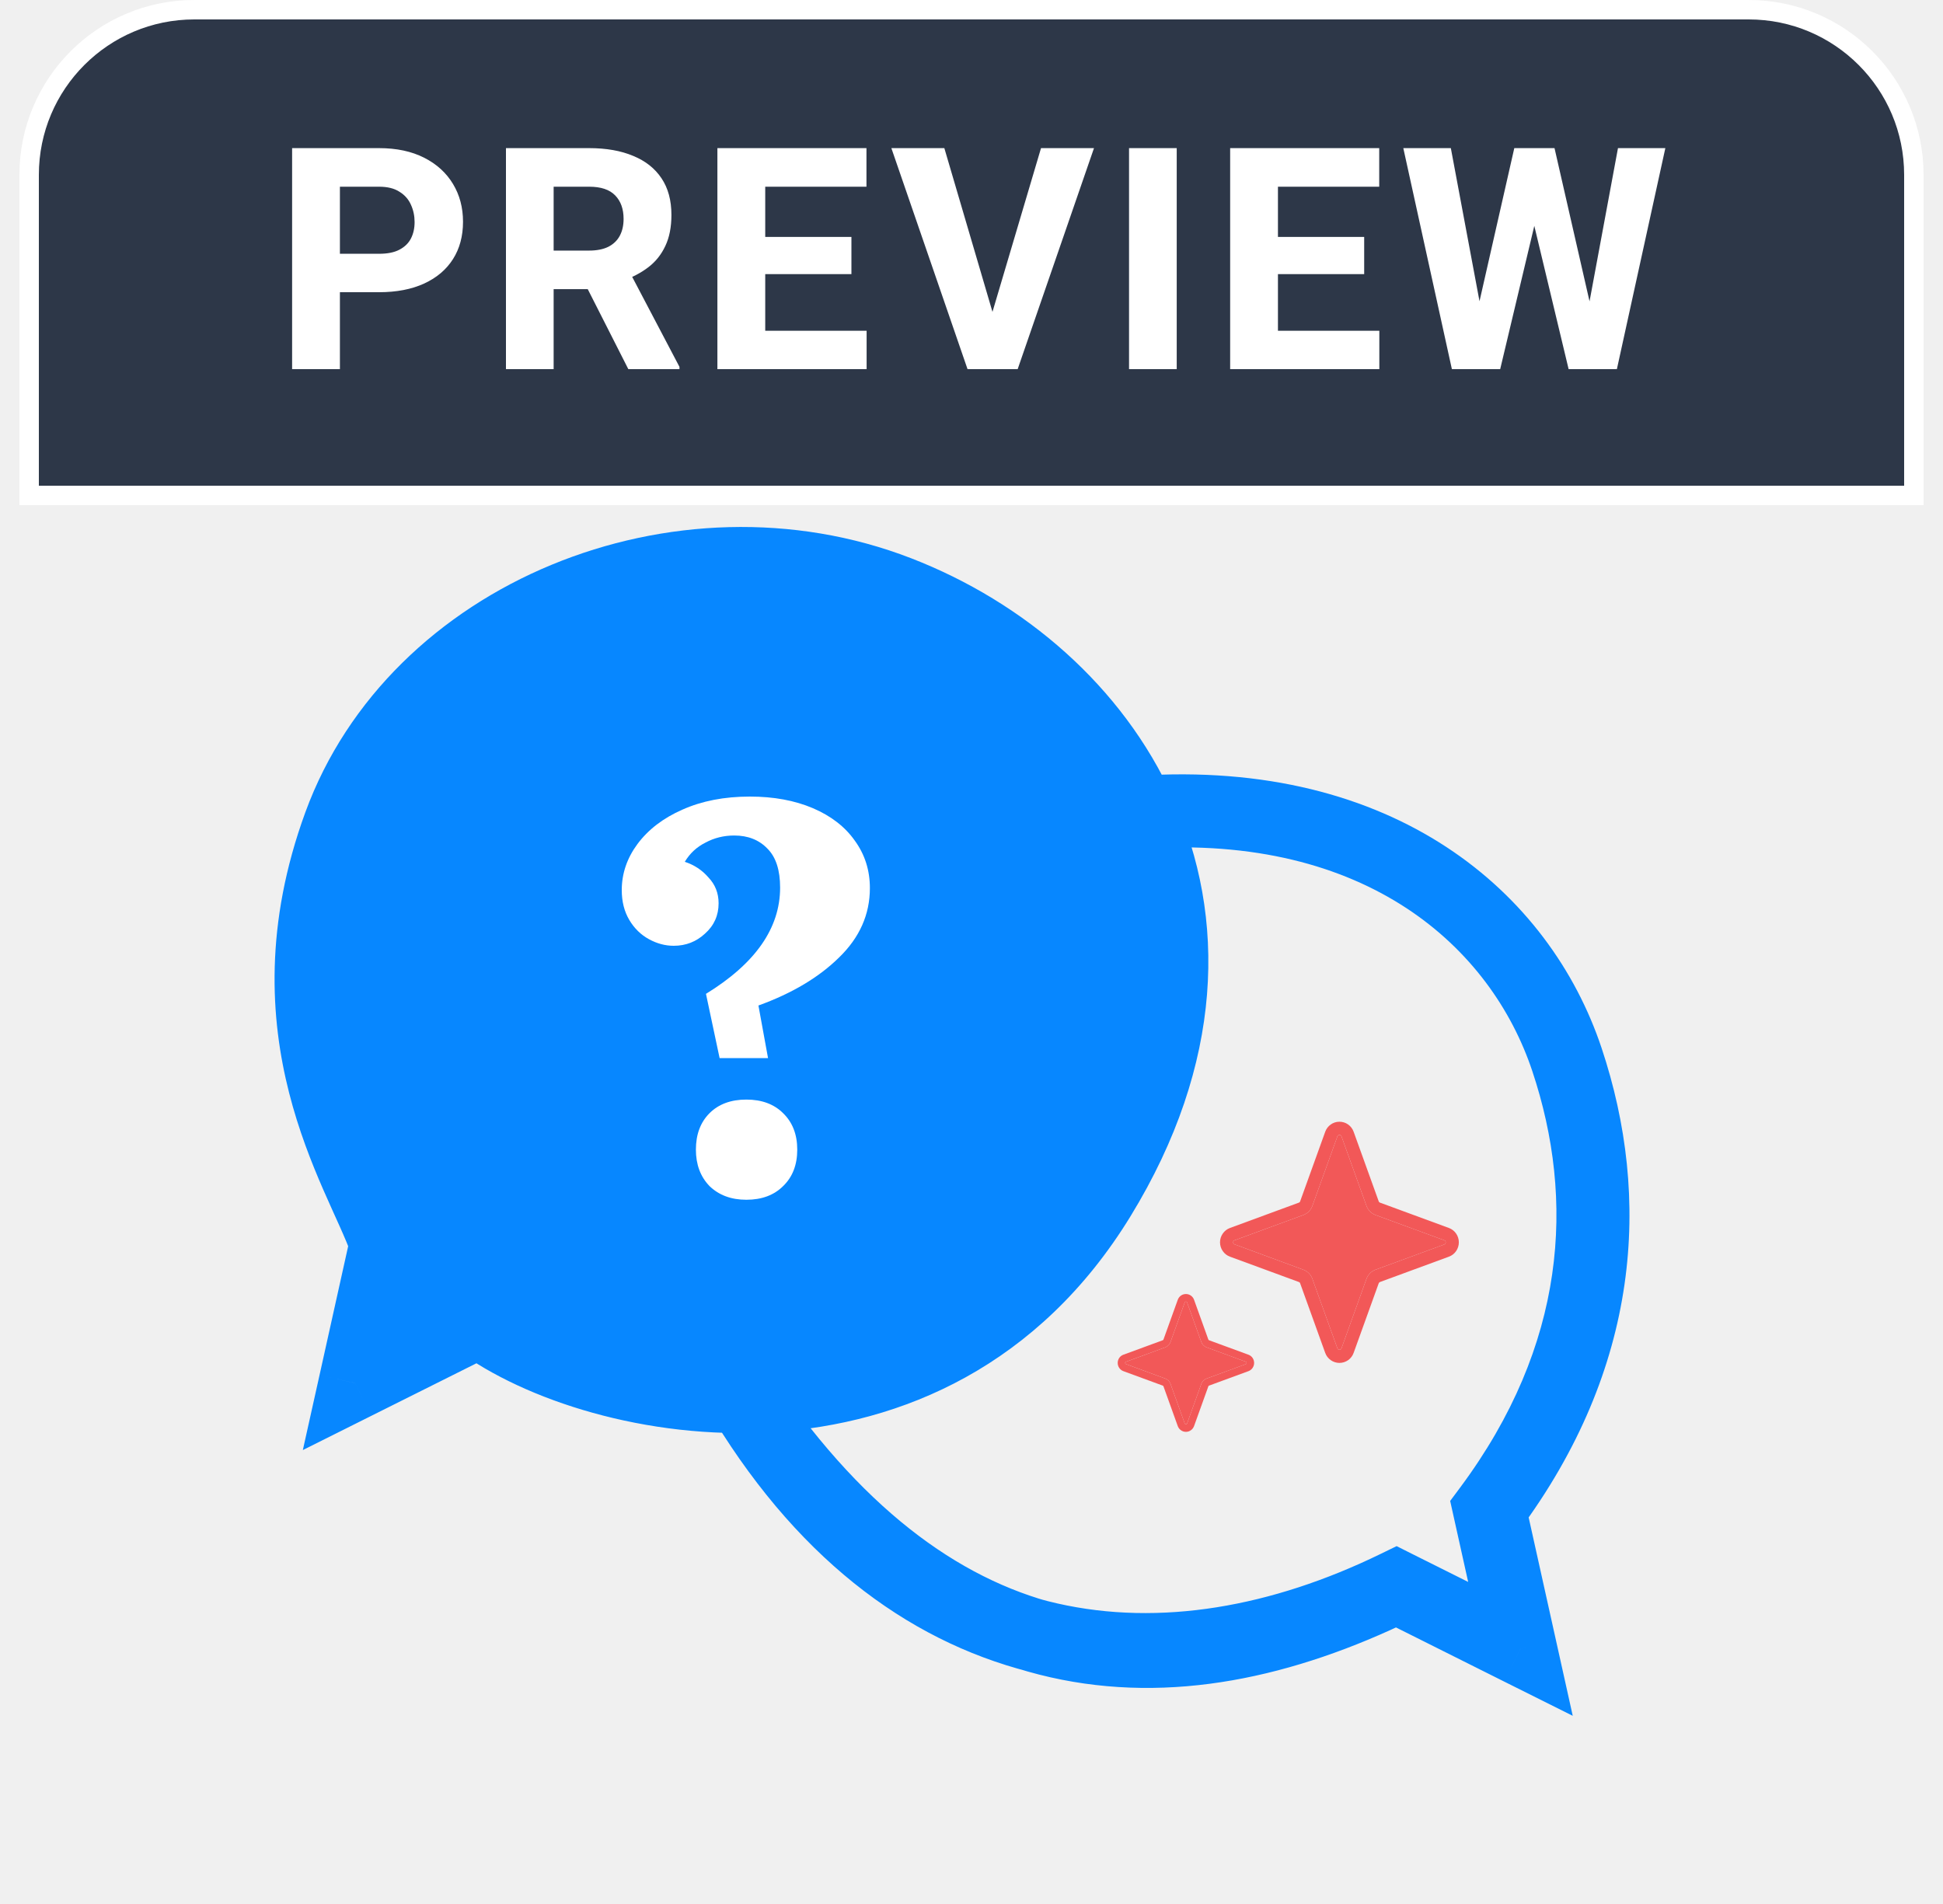
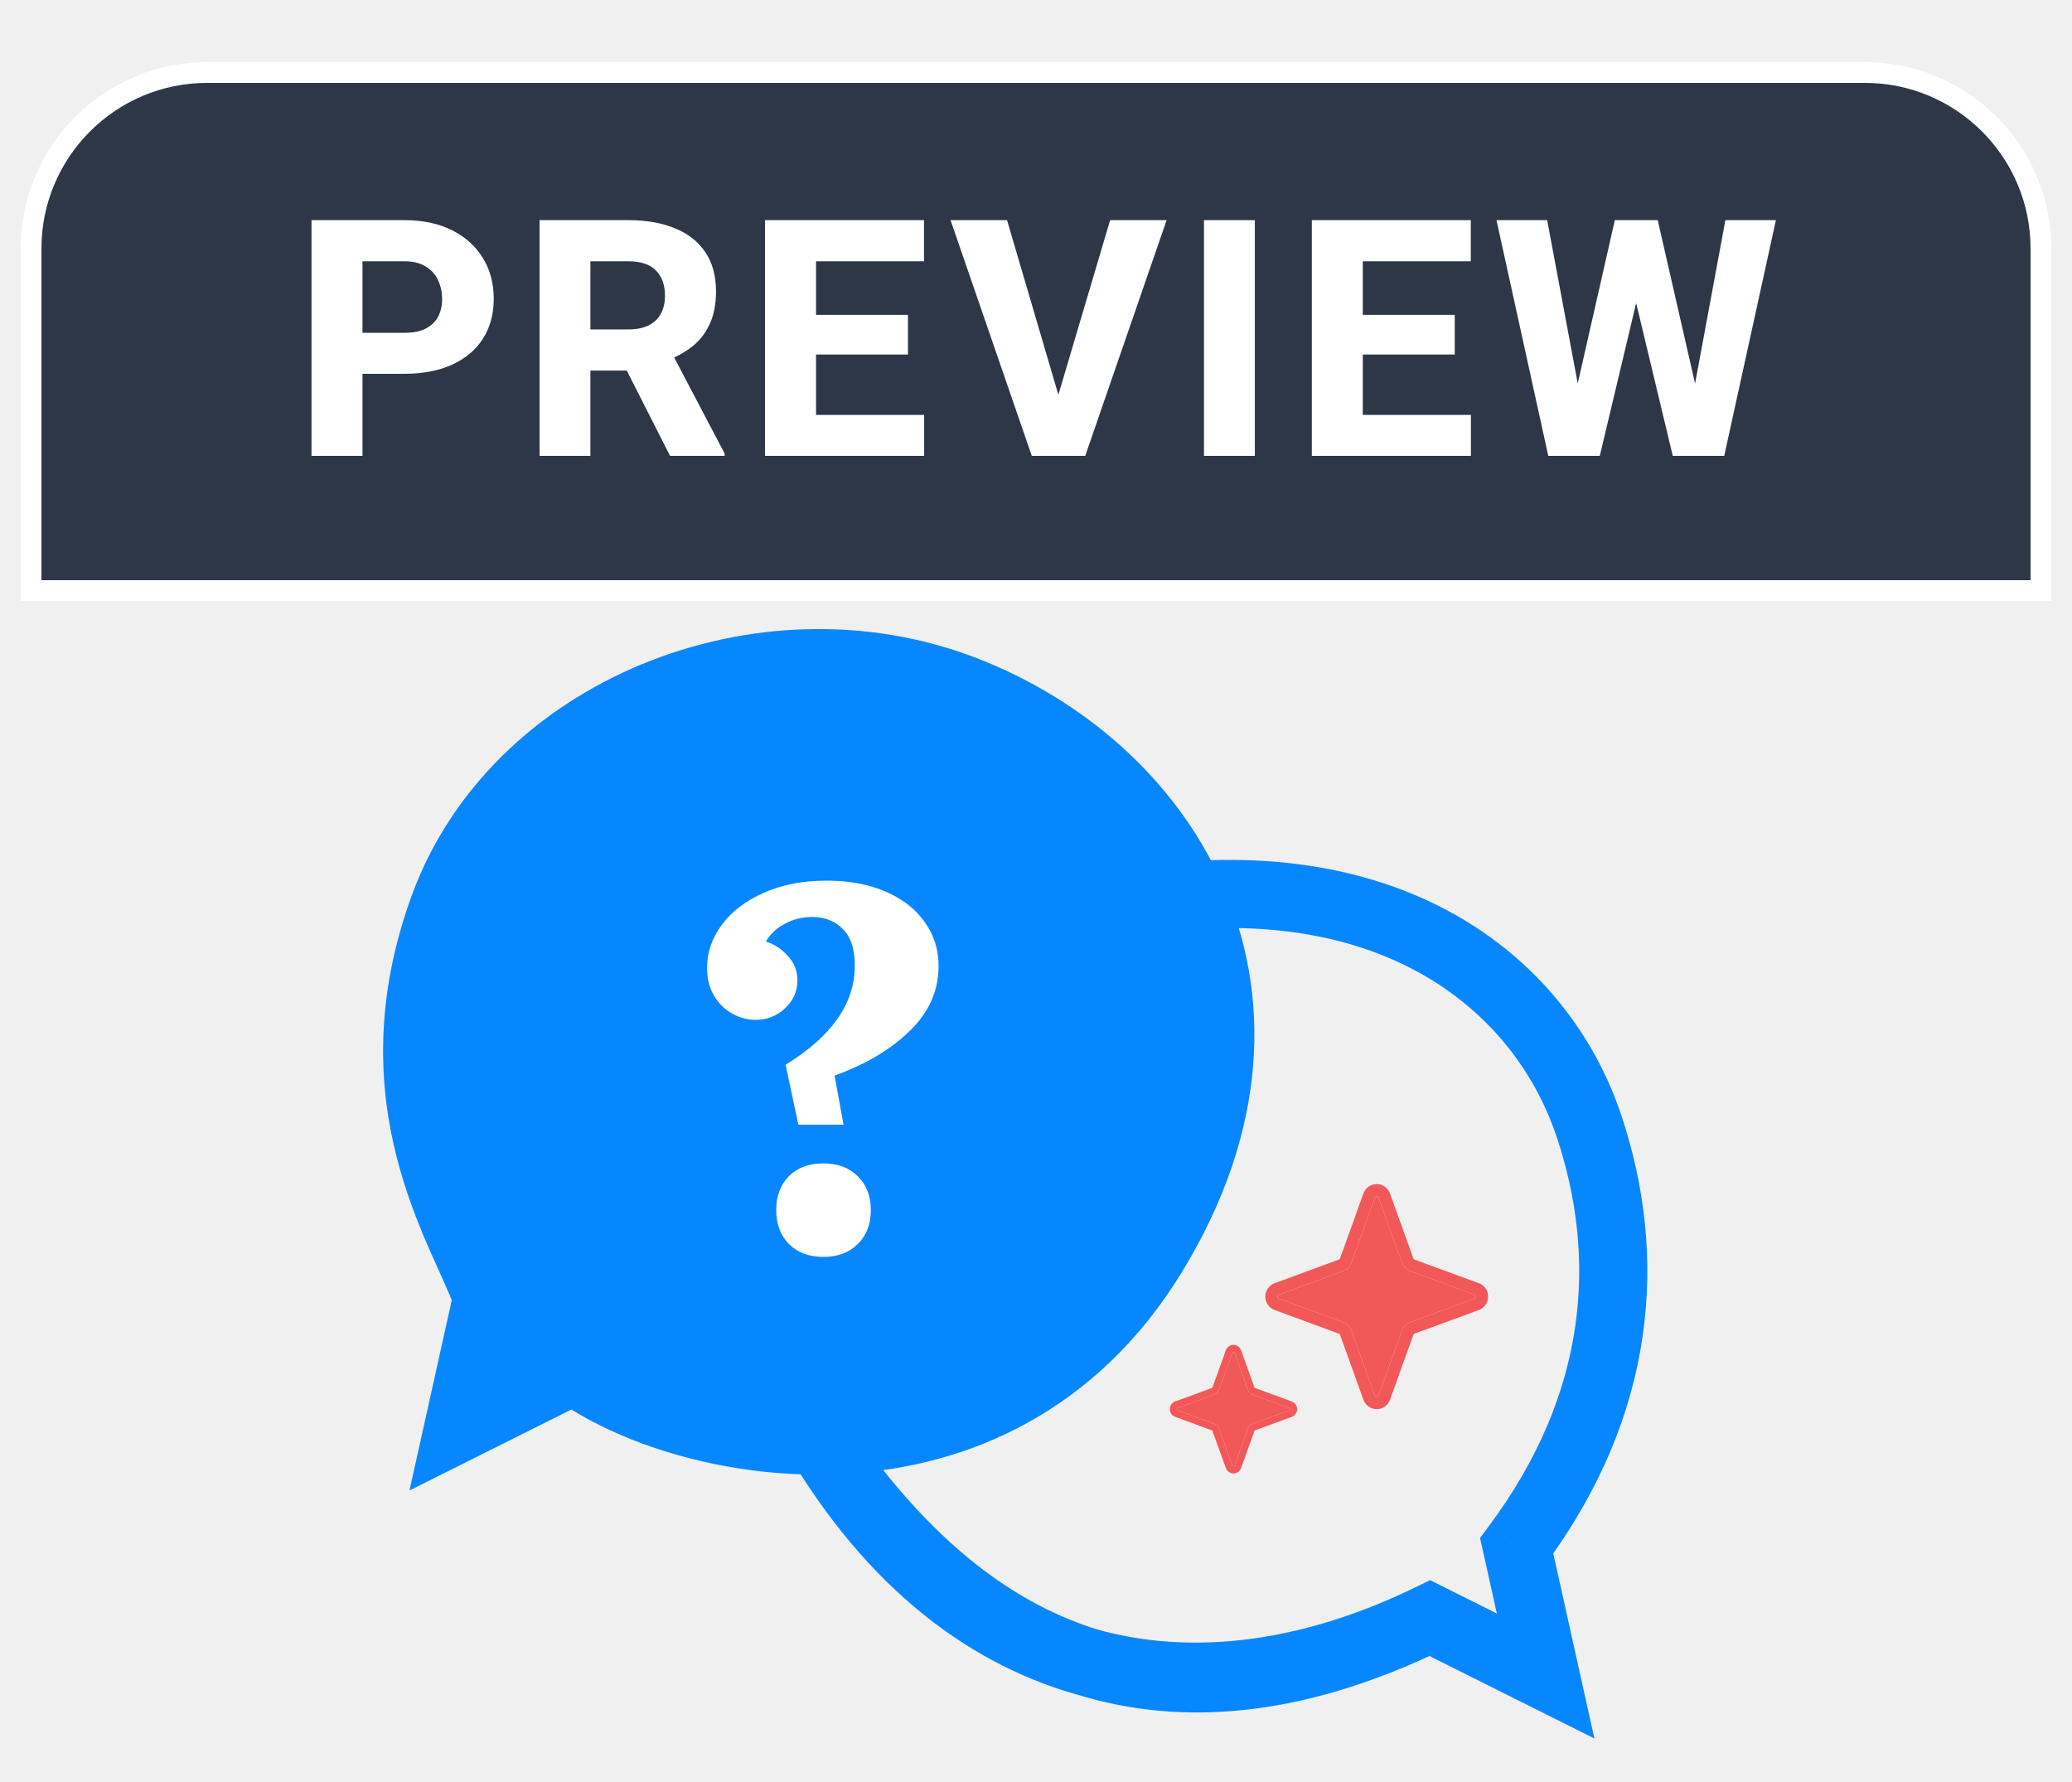
- <svg xmlns="http://www.w3.org/2000/svg" width="50" height="49" viewBox="0 0 50 49" fill="none">
-   <path d="M37.285 31.602L35.512 30.95C35.505 30.948 35.498 30.943 35.492 30.937C35.486 30.932 35.482 30.925 35.479 30.917L34.834 29.127C34.807 29.051 34.757 28.985 34.692 28.939C34.626 28.892 34.548 28.868 34.468 28.868C34.388 28.868 34.31 28.892 34.245 28.939C34.179 28.985 34.129 29.051 34.102 29.127L33.457 30.917C33.455 30.925 33.45 30.932 33.445 30.937C33.439 30.943 33.432 30.948 33.425 30.95L31.652 31.602C31.577 31.629 31.512 31.68 31.466 31.746C31.42 31.812 31.395 31.891 31.395 31.971C31.395 32.052 31.42 32.131 31.466 32.197C31.512 32.264 31.577 32.314 31.652 32.341L33.425 32.993C33.432 32.995 33.439 33 33.445 33.005C33.45 33.011 33.455 33.018 33.457 33.026L34.102 34.816C34.129 34.892 34.179 34.958 34.245 35.004C34.31 35.05 34.388 35.075 34.468 35.075C34.548 35.075 34.626 35.05 34.692 35.004C34.757 34.958 34.807 34.892 34.834 34.816L35.479 33.026C35.482 33.018 35.486 33.011 35.492 33.005C35.498 33 35.505 32.995 35.512 32.993L37.285 32.341C37.36 32.314 37.425 32.264 37.471 32.197C37.516 32.131 37.541 32.052 37.541 31.971C37.541 31.891 37.516 31.812 37.471 31.746C37.425 31.68 37.36 31.629 37.285 31.602ZM37.17 32.025L35.397 32.676C35.344 32.696 35.295 32.727 35.255 32.768C35.215 32.808 35.184 32.857 35.164 32.911L34.52 34.702C34.515 34.712 34.508 34.721 34.499 34.727C34.49 34.733 34.479 34.736 34.468 34.736C34.457 34.736 34.447 34.733 34.438 34.727C34.428 34.721 34.421 34.712 34.417 34.702L33.772 32.911C33.753 32.857 33.722 32.808 33.682 32.768C33.641 32.727 33.593 32.696 33.539 32.676L31.767 32.023C31.756 32.019 31.748 32.012 31.742 32.003C31.736 31.993 31.733 31.983 31.733 31.971C31.733 31.96 31.736 31.95 31.742 31.94C31.748 31.931 31.756 31.924 31.767 31.92L33.539 31.269C33.593 31.249 33.641 31.218 33.682 31.177C33.722 31.136 33.753 31.087 33.772 31.033L34.417 29.242C34.421 29.232 34.428 29.224 34.438 29.218C34.447 29.211 34.457 29.208 34.468 29.208C34.479 29.208 34.49 29.211 34.499 29.218C34.508 29.224 34.515 29.232 34.52 29.242L35.164 31.033C35.184 31.087 35.215 31.136 35.255 31.177C35.295 31.218 35.344 31.249 35.397 31.269L37.17 31.92C37.18 31.924 37.189 31.931 37.195 31.94C37.201 31.95 37.204 31.96 37.204 31.971C37.204 31.983 37.201 31.993 37.195 32.003C37.189 32.012 37.18 32.019 37.17 32.023V32.025Z" fill="#F25858" />
-   <path d="M37.17 32.025L35.397 32.676C35.344 32.696 35.295 32.727 35.255 32.768C35.215 32.808 35.184 32.857 35.164 32.911L34.52 34.702C34.515 34.712 34.508 34.721 34.499 34.727C34.49 34.733 34.479 34.736 34.468 34.736C34.457 34.736 34.447 34.733 34.438 34.727C34.428 34.721 34.421 34.712 34.417 34.702L33.772 32.911C33.753 32.857 33.722 32.808 33.682 32.768C33.641 32.727 33.593 32.696 33.539 32.676L31.767 32.023C31.756 32.019 31.748 32.012 31.742 32.003C31.736 31.993 31.733 31.983 31.733 31.971C31.733 31.96 31.736 31.95 31.742 31.94C31.748 31.931 31.756 31.924 31.767 31.92L33.539 31.269C33.593 31.249 33.641 31.218 33.682 31.177C33.722 31.136 33.753 31.087 33.772 31.033L34.417 29.242C34.421 29.232 34.428 29.224 34.438 29.218C34.447 29.211 34.457 29.208 34.468 29.208C34.479 29.208 34.49 29.211 34.499 29.218C34.508 29.224 34.515 29.232 34.52 29.242L35.164 31.033C35.184 31.087 35.215 31.136 35.255 31.177C35.295 31.218 35.344 31.249 35.397 31.269L37.17 31.92C37.18 31.924 37.189 31.931 37.195 31.94C37.201 31.95 37.204 31.96 37.204 31.971C37.204 31.983 37.201 31.993 37.195 32.003C37.189 32.012 37.18 32.019 37.17 32.023V32.025Z" fill="#F25858" />
-   <path d="M32.127 34.864L31.114 34.492C31.11 34.49 31.106 34.488 31.102 34.484C31.099 34.481 31.097 34.477 31.095 34.473L30.727 33.45C30.711 33.406 30.683 33.369 30.645 33.342C30.608 33.316 30.563 33.302 30.518 33.302C30.472 33.302 30.427 33.316 30.39 33.342C30.352 33.369 30.324 33.406 30.308 33.45L29.94 34.473C29.938 34.477 29.936 34.481 29.933 34.484C29.929 34.488 29.925 34.49 29.921 34.492L28.908 34.864C28.865 34.88 28.828 34.908 28.802 34.946C28.776 34.984 28.762 35.029 28.762 35.075C28.762 35.121 28.776 35.166 28.802 35.204C28.828 35.242 28.865 35.271 28.908 35.287L29.921 35.659C29.925 35.66 29.929 35.663 29.933 35.666C29.936 35.669 29.938 35.673 29.94 35.678L30.308 36.701C30.324 36.744 30.352 36.782 30.39 36.808C30.427 36.835 30.472 36.849 30.518 36.849C30.563 36.849 30.608 36.835 30.645 36.808C30.683 36.782 30.711 36.744 30.727 36.701L31.095 35.678C31.097 35.673 31.099 35.669 31.102 35.666C31.106 35.663 31.11 35.66 31.114 35.659L32.127 35.287C32.17 35.271 32.207 35.242 32.233 35.204C32.259 35.166 32.273 35.121 32.273 35.075C32.273 35.029 32.259 34.984 32.233 34.946C32.207 34.908 32.17 34.88 32.127 34.864ZM32.061 35.106L31.049 35.478C31.018 35.489 30.99 35.507 30.967 35.53C30.944 35.553 30.926 35.581 30.915 35.612L30.547 36.636C30.544 36.641 30.54 36.646 30.535 36.65C30.53 36.653 30.524 36.655 30.518 36.655C30.511 36.655 30.505 36.653 30.5 36.65C30.495 36.646 30.491 36.641 30.488 36.636L30.12 35.612C30.109 35.581 30.091 35.553 30.068 35.53C30.045 35.507 30.017 35.489 29.987 35.478L28.974 35.105C28.968 35.102 28.963 35.098 28.96 35.093C28.956 35.088 28.954 35.082 28.954 35.075C28.954 35.069 28.956 35.063 28.96 35.057C28.963 35.052 28.968 35.048 28.974 35.046L29.987 34.674C30.017 34.662 30.045 34.644 30.068 34.621C30.091 34.598 30.109 34.57 30.12 34.539L30.488 33.516C30.491 33.51 30.495 33.505 30.5 33.502C30.505 33.498 30.511 33.496 30.518 33.496C30.524 33.496 30.53 33.498 30.535 33.502C30.54 33.505 30.544 33.51 30.547 33.516L30.915 34.539C30.926 34.57 30.944 34.598 30.967 34.621C30.99 34.644 31.018 34.662 31.049 34.674L32.061 35.046C32.067 35.048 32.072 35.052 32.075 35.057C32.079 35.063 32.081 35.069 32.081 35.075C32.081 35.082 32.079 35.088 32.075 35.093C32.072 35.098 32.067 35.103 32.061 35.106Z" fill="#F25858" />
-   <path d="M32.061 35.106L31.049 35.478C31.018 35.489 30.99 35.507 30.967 35.53C30.944 35.553 30.926 35.581 30.915 35.612L30.547 36.636C30.544 36.641 30.54 36.646 30.535 36.65C30.53 36.653 30.524 36.655 30.518 36.655C30.511 36.655 30.505 36.653 30.5 36.65C30.495 36.646 30.491 36.641 30.488 36.636L30.12 35.612C30.109 35.581 30.091 35.553 30.068 35.53C30.045 35.507 30.017 35.489 29.987 35.478L28.974 35.105C28.968 35.102 28.963 35.098 28.96 35.093C28.956 35.088 28.954 35.082 28.954 35.075C28.954 35.069 28.956 35.063 28.96 35.057C28.963 35.052 28.968 35.048 28.974 35.046L29.987 34.674C30.017 34.662 30.045 34.644 30.068 34.621C30.091 34.598 30.109 34.57 30.12 34.539L30.488 33.516C30.491 33.51 30.495 33.505 30.5 33.502C30.505 33.498 30.511 33.496 30.518 33.496C30.524 33.496 30.53 33.498 30.535 33.502C30.54 33.505 30.544 33.51 30.547 33.516L30.915 34.539C30.926 34.57 30.944 34.598 30.967 34.621C30.99 34.644 31.018 34.662 31.049 34.674L32.061 35.046C32.067 35.048 32.072 35.052 32.075 35.057C32.079 35.063 32.081 35.069 32.081 35.075C32.081 35.082 32.079 35.088 32.075 35.093C32.072 35.098 32.067 35.103 32.061 35.106Z" fill="#F25858" />
-   <path d="M9.139 35.595L9.937 32.003C9.263 30.033 6.778 26.598 8.74 21.229C10.702 15.859 17.48 13.066 23.106 15.243C25.826 16.295 28.145 18.305 29.324 20.904C30.584 23.682 30.541 27.132 28.294 30.806C23.943 37.917 15.391 36.26 12.331 33.998L9.139 35.595Z" fill="#0787FF" />
-   <path d="M9.937 32.003L10.854 32.207L10.912 31.949L10.826 31.699L9.937 32.003ZM9.139 35.595L8.222 35.391L7.793 37.318L9.559 36.435L9.139 35.595ZM12.331 33.998L12.89 33.243L12.427 32.9L11.911 33.158L12.331 33.998ZM28.294 30.806L27.492 30.316L27.492 30.316L28.294 30.806ZM23.106 15.243L22.767 16.119L22.767 16.119L23.106 15.243ZM38.329 38.843L37.575 38.282L37.318 38.627L37.411 39.047L38.329 38.843ZM39.127 42.434L38.706 43.275L40.472 44.157L40.044 42.23L39.127 42.434ZM35.934 40.838L36.354 39.998L35.94 39.79L35.523 39.993L35.934 40.838ZM19.174 36.049L19.949 35.518L18.372 36.54L19.174 36.049ZM29.324 20.904L28.468 21.292L29.324 20.904ZM9.02 31.799L8.222 35.391L10.056 35.798L10.854 32.207L9.02 31.799ZM9.559 36.435L12.752 34.839L11.911 33.158L8.719 34.754L9.559 36.435ZM11.773 34.754C13.496 36.028 16.623 37.059 19.887 36.855C23.204 36.647 26.734 35.156 29.095 31.296L27.492 30.316C25.503 33.568 22.581 34.803 19.77 34.979C16.905 35.158 14.226 34.23 12.89 33.243L11.773 34.754ZM23.445 14.366C17.383 12.02 10.019 14.989 7.857 20.906L9.622 21.551C11.384 16.728 17.577 14.111 22.767 16.119L23.445 14.366ZM7.857 20.906C5.747 26.681 8.458 30.584 9.048 32.307L10.826 31.699C10.067 29.481 7.809 26.515 9.622 21.551L7.857 20.906ZM37.411 39.047L38.209 42.638L40.044 42.23L39.246 38.639L37.411 39.047ZM39.547 41.594L36.354 39.998L35.514 41.678L38.706 43.275L39.547 41.594ZM35.523 39.993C32.734 41.351 29.853 41.867 27.2 41.263C24.568 40.663 22.039 38.933 19.975 35.559L18.372 36.54C20.659 40.277 23.584 42.366 26.782 43.095C29.959 43.819 33.283 43.174 36.346 41.683L35.523 39.993ZM39.432 27.567C40.539 30.888 40.306 34.61 37.575 38.282L39.082 39.404C42.206 35.205 42.503 30.835 41.215 26.973L39.432 27.567ZM29.387 21.842C35.189 21.451 38.376 24.398 39.432 27.567L41.215 26.973C39.877 22.959 35.881 19.521 29.261 19.967L29.387 21.842ZM29.095 31.296C31.491 27.38 31.579 23.601 30.18 20.516L28.468 21.292C29.589 23.763 29.591 26.885 27.492 30.316L29.095 31.296ZM30.18 20.516C28.886 17.663 26.362 15.495 23.445 14.366L22.767 16.119C25.29 17.095 27.404 18.947 28.468 21.292L30.18 20.516ZM35.523 39.993C32.714 41.361 29.998 41.911 27.442 41.332C24.899 40.757 22.354 39.029 19.949 35.518L18.399 36.58C20.994 40.368 23.903 42.459 27.027 43.165C30.138 43.869 33.303 43.164 36.346 41.683L35.523 39.993Z" fill="#0787FF" />
-   <path d="M19.296 20.5C19.911 20.5 20.451 20.6 20.919 20.799C21.386 20.999 21.745 21.277 21.996 21.633C22.255 21.988 22.385 22.396 22.385 22.856C22.385 23.533 22.121 24.128 21.593 24.64C21.074 25.152 20.382 25.564 19.517 25.877L19.764 27.23H18.518L18.167 25.577C19.439 24.796 20.075 23.885 20.075 22.843C20.075 22.392 19.967 22.058 19.75 21.841C19.534 21.615 19.249 21.502 18.894 21.502C18.626 21.502 18.379 21.563 18.154 21.685C17.929 21.797 17.752 21.962 17.622 22.179C17.864 22.258 18.068 22.392 18.232 22.583C18.405 22.765 18.492 22.986 18.492 23.247C18.492 23.559 18.375 23.82 18.141 24.028C17.916 24.236 17.648 24.34 17.337 24.34C17.12 24.34 16.908 24.284 16.701 24.171C16.493 24.058 16.324 23.893 16.195 23.677C16.065 23.459 16 23.203 16 22.908C16 22.483 16.134 22.088 16.402 21.724C16.679 21.351 17.064 21.055 17.557 20.838C18.059 20.613 18.639 20.5 19.296 20.5ZM20.516 29.587C20.516 29.977 20.395 30.29 20.153 30.524C19.919 30.758 19.603 30.876 19.206 30.876C18.816 30.876 18.5 30.758 18.258 30.524C18.024 30.281 17.908 29.969 17.908 29.587C17.908 29.196 18.024 28.884 18.258 28.649C18.492 28.415 18.808 28.298 19.206 28.298C19.603 28.298 19.919 28.415 20.153 28.649C20.395 28.884 20.516 29.196 20.516 29.587Z" fill="white" />
-   <path d="M1 12.75H0.75V12.5V4.5C0.75 2.153 2.653 0.25 5 0.25H45C47.347 0.25 49.25 2.153 49.25 4.5V12.5V12.75H49H1Z" fill="#2D3748" stroke="white" stroke-width="0.5" />
-   <path d="M8.325 7.52V6.531H9.755C9.971 6.531 10.146 6.496 10.278 6.426C10.414 6.355 10.513 6.259 10.575 6.137C10.638 6.014 10.669 5.874 10.669 5.715C10.669 5.556 10.638 5.408 10.575 5.27C10.513 5.129 10.414 5.017 10.278 4.934C10.146 4.848 9.971 4.805 9.755 4.805H8.747V9.5H7.517V3.812H9.755C10.205 3.812 10.592 3.895 10.915 4.059C11.238 4.223 11.485 4.448 11.657 4.734C11.829 5.018 11.915 5.342 11.915 5.707C11.915 6.077 11.829 6.397 11.657 6.668C11.485 6.939 11.238 7.148 10.915 7.297C10.592 7.445 10.205 7.52 9.755 7.52H8.325ZM15.161 3.812C15.601 3.812 15.979 3.879 16.294 4.012C16.611 4.142 16.855 4.335 17.024 4.59C17.193 4.842 17.278 5.156 17.278 5.531C17.278 5.844 17.226 6.109 17.122 6.328C17.02 6.547 16.877 6.728 16.692 6.871C16.507 7.014 16.29 7.13 16.04 7.219L15.649 7.441H13.825L13.817 6.449H15.157C15.355 6.449 15.52 6.417 15.653 6.352C15.786 6.284 15.885 6.189 15.95 6.066C16.015 5.944 16.047 5.799 16.047 5.633C16.047 5.378 15.975 5.176 15.829 5.027C15.685 4.879 15.463 4.805 15.161 4.805H14.247V9.5H13.02V3.812H15.161ZM14.887 6.973L16.184 6.965L17.485 9.441V9.5H16.169L14.887 6.973ZM22.301 9.5H19.297V8.512H22.301V9.5ZM19.692 9.5H18.461V3.812H19.692V9.5ZM21.91 7.055H19.297V6.098H21.91V7.055ZM22.297 4.805H19.297V3.812H22.297V4.805ZM26.789 3.812H28.152L26.188 9.5H25.285L25.477 8.238L26.789 3.812ZM25.602 8.238L25.801 9.5H24.898L22.938 3.812H24.301L25.602 8.238ZM30.281 9.5H29.054V3.812H30.281V9.5ZM35.495 9.5H32.492V8.512H35.495V9.5ZM32.886 9.5H31.656V3.812H32.886V9.5ZM35.105 7.055H32.492V6.098H35.105V7.055ZM35.492 4.805H32.492V3.812H35.492V4.805ZM38.968 3.812H39.624L39.8 4.48L38.605 9.5H37.894L37.847 8.746L38.968 3.812ZM38.261 8.758L38.148 9.5H37.362L36.112 3.812H37.335L38.261 8.758ZM41.636 3.812H42.855L41.608 9.5H40.819L40.722 8.738L41.636 3.812ZM41.136 8.77L41.077 9.5H40.366L39.163 4.477L39.355 3.812H40.003L41.136 8.77Z" fill="white" />
+ <svg xmlns="http://www.w3.org/2000/svg" width="50" height="43" viewBox="0 0 50 43" fill="none">
+   <path d="M35.686 30.964L34.135 30.394C34.128 30.392 34.122 30.388 34.117 30.383C34.113 30.378 34.109 30.372 34.106 30.365L33.542 28.798C33.518 28.732 33.475 28.675 33.417 28.634C33.36 28.593 33.292 28.572 33.222 28.572C33.152 28.572 33.084 28.593 33.026 28.634C32.969 28.675 32.925 28.732 32.901 28.798L32.337 30.365C32.335 30.372 32.331 30.378 32.326 30.383C32.321 30.388 32.315 30.392 32.309 30.394L30.758 30.964C30.692 30.988 30.635 31.032 30.595 31.09C30.555 31.148 30.533 31.217 30.533 31.288C30.533 31.358 30.555 31.427 30.595 31.485C30.635 31.543 30.692 31.587 30.758 31.611L32.309 32.181C32.315 32.184 32.321 32.187 32.326 32.192C32.331 32.197 32.335 32.203 32.337 32.21L32.901 33.777C32.925 33.843 32.969 33.901 33.026 33.941C33.084 33.982 33.152 34.003 33.222 34.003C33.292 34.003 33.36 33.982 33.417 33.941C33.475 33.901 33.518 33.843 33.542 33.777L34.106 32.21C34.109 32.203 34.113 32.197 34.117 32.192C34.122 32.187 34.128 32.184 34.135 32.181L35.686 31.611C35.752 31.587 35.809 31.543 35.849 31.485C35.889 31.427 35.91 31.358 35.91 31.288C35.91 31.217 35.889 31.148 35.849 31.09C35.809 31.032 35.752 30.988 35.686 30.964ZM35.586 31.334L34.035 31.904C33.988 31.921 33.945 31.948 33.91 31.984C33.875 32.02 33.848 32.063 33.831 32.11L33.267 33.677C33.263 33.686 33.257 33.693 33.249 33.699C33.241 33.704 33.231 33.707 33.222 33.707C33.212 33.707 33.203 33.704 33.195 33.699C33.187 33.693 33.181 33.686 33.177 33.677L32.613 32.11C32.596 32.063 32.569 32.02 32.533 31.984C32.498 31.948 32.456 31.921 32.409 31.904L30.858 31.333C30.849 31.329 30.841 31.323 30.836 31.315C30.831 31.307 30.828 31.297 30.828 31.288C30.828 31.278 30.831 31.268 30.836 31.26C30.841 31.252 30.849 31.246 30.858 31.242L32.409 30.672C32.456 30.655 32.498 30.628 32.533 30.592C32.569 30.557 32.596 30.514 32.613 30.466L33.177 28.9C33.181 28.891 33.187 28.883 33.195 28.878C33.203 28.872 33.212 28.87 33.222 28.87C33.231 28.87 33.241 28.872 33.249 28.878C33.257 28.883 33.263 28.891 33.267 28.9L33.831 30.466C33.848 30.514 33.875 30.557 33.91 30.592C33.945 30.628 33.988 30.655 34.035 30.672L35.586 31.242C35.595 31.246 35.602 31.252 35.607 31.26C35.613 31.268 35.615 31.278 35.615 31.288C35.615 31.297 35.613 31.307 35.607 31.315C35.602 31.323 35.595 31.329 35.586 31.333V31.334Z" fill="#F25858" />
+   <path d="M35.586 31.334L34.035 31.904C33.988 31.921 33.945 31.948 33.91 31.984C33.875 32.02 33.848 32.063 33.831 32.11L33.267 33.677C33.263 33.686 33.257 33.693 33.249 33.699C33.241 33.704 33.231 33.707 33.222 33.707C33.212 33.707 33.203 33.704 33.195 33.699C33.187 33.693 33.181 33.686 33.177 33.677L32.613 32.11C32.596 32.063 32.569 32.02 32.533 31.984C32.498 31.948 32.456 31.921 32.409 31.904L30.858 31.333C30.849 31.329 30.841 31.323 30.836 31.315C30.831 31.307 30.828 31.297 30.828 31.288C30.828 31.278 30.831 31.268 30.836 31.26C30.841 31.252 30.849 31.246 30.858 31.242L32.409 30.672C32.456 30.655 32.498 30.628 32.533 30.592C32.569 30.557 32.596 30.514 32.613 30.466L33.177 28.9C33.181 28.891 33.187 28.883 33.195 28.878C33.203 28.872 33.212 28.87 33.222 28.87C33.231 28.87 33.241 28.872 33.249 28.878C33.257 28.883 33.263 28.891 33.267 28.9L33.831 30.466C33.848 30.514 33.875 30.557 33.91 30.592C33.945 30.628 33.988 30.655 34.035 30.672L35.586 31.242C35.595 31.246 35.602 31.252 35.607 31.26C35.613 31.268 35.615 31.278 35.615 31.288C35.615 31.297 35.613 31.307 35.607 31.315C35.602 31.323 35.595 31.329 35.586 31.333V31.334Z" fill="#F25858" />
+   <path d="M31.173 33.818L30.287 33.493C30.283 33.491 30.28 33.489 30.277 33.486C30.274 33.483 30.272 33.48 30.27 33.476L29.948 32.581C29.934 32.543 29.909 32.51 29.877 32.487C29.844 32.464 29.805 32.452 29.765 32.452C29.725 32.452 29.686 32.464 29.653 32.487C29.62 32.51 29.595 32.543 29.582 32.581L29.259 33.476C29.258 33.48 29.256 33.483 29.253 33.486C29.25 33.489 29.247 33.491 29.243 33.493L28.357 33.818C28.319 33.832 28.287 33.857 28.264 33.891C28.241 33.923 28.229 33.963 28.229 34.003C28.229 34.044 28.241 34.083 28.264 34.116C28.287 34.149 28.319 34.175 28.357 34.188L29.243 34.514C29.247 34.515 29.25 34.517 29.253 34.52C29.256 34.523 29.258 34.527 29.259 34.531L29.582 35.426C29.595 35.464 29.62 35.496 29.653 35.52C29.686 35.543 29.725 35.555 29.765 35.555C29.805 35.555 29.844 35.543 29.877 35.52C29.909 35.496 29.934 35.464 29.948 35.426L30.27 34.531C30.272 34.527 30.274 34.523 30.277 34.52C30.28 34.517 30.283 34.515 30.287 34.514L31.173 34.188C31.211 34.175 31.243 34.149 31.266 34.116C31.289 34.083 31.301 34.044 31.301 34.003C31.301 33.963 31.289 33.923 31.266 33.891C31.243 33.857 31.211 33.832 31.173 33.818ZM31.116 34.03L30.23 34.355C30.203 34.365 30.178 34.381 30.158 34.401C30.138 34.422 30.123 34.446 30.113 34.473L29.791 35.369C29.788 35.374 29.785 35.378 29.78 35.381C29.776 35.384 29.77 35.386 29.765 35.386C29.759 35.386 29.754 35.384 29.75 35.381C29.745 35.378 29.741 35.374 29.739 35.369L29.417 34.473C29.407 34.446 29.392 34.422 29.372 34.401C29.351 34.381 29.327 34.365 29.3 34.355L28.414 34.029C28.409 34.027 28.405 34.023 28.402 34.019C28.399 34.014 28.397 34.009 28.397 34.003C28.397 33.998 28.399 33.992 28.402 33.988C28.405 33.983 28.409 33.98 28.414 33.977L29.3 33.652C29.327 33.642 29.351 33.626 29.372 33.606C29.392 33.586 29.407 33.561 29.417 33.534L29.739 32.639C29.741 32.634 29.745 32.629 29.75 32.626C29.754 32.623 29.759 32.622 29.765 32.622C29.77 32.622 29.776 32.623 29.78 32.626C29.785 32.629 29.788 32.634 29.791 32.639L30.113 33.534C30.123 33.561 30.138 33.586 30.158 33.606C30.178 33.626 30.203 33.642 30.23 33.652L31.116 33.977C31.121 33.98 31.125 33.983 31.128 33.988C31.131 33.992 31.133 33.998 31.133 34.003C31.133 34.009 31.131 34.014 31.128 34.019C31.125 34.023 31.121 34.028 31.116 34.03Z" fill="#F25858" />
+   <path d="M31.116 34.03L30.23 34.355C30.203 34.365 30.178 34.381 30.158 34.401C30.138 34.422 30.123 34.446 30.113 34.473L29.791 35.369C29.788 35.374 29.785 35.378 29.78 35.381C29.776 35.384 29.77 35.386 29.765 35.386C29.759 35.386 29.754 35.384 29.75 35.381C29.745 35.378 29.741 35.374 29.739 35.369L29.417 34.473C29.407 34.446 29.392 34.422 29.372 34.401C29.351 34.381 29.327 34.365 29.3 34.355L28.414 34.029C28.409 34.027 28.405 34.023 28.402 34.019C28.399 34.014 28.397 34.009 28.397 34.003C28.397 33.998 28.399 33.992 28.402 33.988C28.405 33.983 28.409 33.98 28.414 33.977L29.3 33.652C29.327 33.642 29.351 33.626 29.372 33.606C29.392 33.586 29.407 33.561 29.417 33.534L29.739 32.639C29.741 32.634 29.745 32.629 29.75 32.626C29.754 32.623 29.759 32.622 29.765 32.622C29.77 32.622 29.776 32.623 29.78 32.626C29.785 32.629 29.788 32.634 29.791 32.639L30.113 33.534C30.123 33.561 30.138 33.586 30.158 33.606C30.178 33.626 30.203 33.642 30.23 33.652L31.116 33.977C31.121 33.98 31.125 33.983 31.128 33.988C31.131 33.992 31.133 33.998 31.133 34.003C31.133 34.009 31.131 34.014 31.128 34.019C31.125 34.023 31.121 34.028 31.116 34.03Z" fill="#F25858" />
+   <path d="M11.059 34.458L11.757 31.315C11.167 29.591 8.993 26.586 10.709 21.887C12.426 17.189 18.357 14.745 23.28 16.65C25.66 17.571 27.689 19.329 28.72 21.604C29.823 24.034 29.786 27.053 27.819 30.268C24.012 36.49 16.529 35.04 13.852 33.061L11.059 34.458Z" fill="#0787FF" />
+   <path d="M11.757 31.315L12.559 31.494L12.61 31.268L12.535 31.049L11.757 31.315ZM11.059 34.458L10.256 34.279L9.881 35.966L11.426 35.193L11.059 34.458ZM13.852 33.061L14.341 32.4L13.935 32.1L13.484 32.326L13.852 33.061ZM27.819 30.268L27.118 29.839L27.819 30.268ZM23.28 16.65L22.983 17.416V17.416L23.28 16.65ZM36.599 37.3L35.94 36.809L35.715 37.111L35.797 37.478L36.599 37.3ZM37.298 40.442L36.93 41.178L38.475 41.95L38.1 40.264L37.298 40.442ZM34.505 39.046L34.872 38.31L34.509 38.129L34.145 38.306L34.505 39.046ZM19.839 34.856L20.517 34.391L19.138 35.285L19.839 34.856ZM28.72 21.604L27.972 21.943L28.72 21.604ZM10.954 31.137L10.256 34.279L11.861 34.636L12.559 31.494L10.954 31.137ZM11.426 35.193L14.22 33.797L13.484 32.326L10.691 33.722L11.426 35.193ZM13.363 33.722C14.871 34.837 17.607 35.739 20.463 35.56C23.366 35.379 26.455 34.074 28.52 30.697L27.118 29.839C25.377 32.684 22.821 33.765 20.361 33.919C17.854 34.076 15.51 33.264 14.341 32.4L13.363 33.722ZM23.576 15.883C18.272 13.83 11.829 16.428 9.937 21.605L11.482 22.17C13.023 17.95 18.442 15.659 22.983 17.416L23.576 15.883ZM9.937 21.605C8.091 26.658 10.463 30.074 10.979 31.581L12.535 31.049C11.871 29.108 9.895 26.513 11.482 22.17L9.937 21.605ZM35.797 37.478L36.495 40.621L38.1 40.264L37.402 37.121L35.797 37.478ZM37.666 39.707L34.872 38.31L34.137 39.781L36.93 41.178L37.666 39.707ZM34.145 38.306C31.704 39.495 29.183 39.947 26.862 39.417C24.559 38.893 22.346 37.379 20.54 34.427L19.138 35.285C21.138 38.555 23.698 40.383 26.497 41.021C29.276 41.654 32.184 41.09 34.864 39.785L34.145 38.306ZM37.565 27.434C38.534 30.34 38.33 33.596 35.94 36.809L37.259 37.791C39.992 34.117 40.252 30.293 39.125 26.914L37.565 27.434ZM28.776 22.424C33.852 22.082 36.641 24.66 37.565 27.434L39.125 26.914C37.955 23.402 34.458 20.393 28.665 20.784L28.776 22.424ZM28.52 30.697C30.617 27.27 30.693 23.963 29.469 21.264L27.972 21.943C28.952 24.105 28.954 26.837 27.118 29.839L28.52 30.697ZM29.469 21.264C28.337 18.768 26.129 16.871 23.576 15.883L22.983 17.416C25.191 18.271 27.041 19.891 27.972 21.943L29.469 21.264ZM34.145 38.306C31.687 39.503 29.311 39.984 27.074 39.478C24.849 38.975 22.622 37.463 20.517 34.391L19.161 35.32C21.432 38.635 23.977 40.464 26.711 41.082C29.433 41.698 32.202 41.081 34.864 39.785L34.145 38.306Z" fill="#0787FF" />
+   <path d="M19.946 21.25C20.484 21.25 20.957 21.337 21.366 21.512C21.774 21.687 22.089 21.93 22.308 22.241C22.535 22.552 22.649 22.909 22.649 23.312C22.649 23.904 22.418 24.424 21.956 24.872C21.502 25.32 20.896 25.681 20.139 25.954L20.355 27.139H19.265L18.958 25.692C20.071 25.009 20.628 24.212 20.628 23.3C20.628 22.905 20.533 22.613 20.344 22.423C20.154 22.226 19.905 22.127 19.594 22.127C19.36 22.127 19.144 22.18 18.947 22.287C18.75 22.385 18.595 22.53 18.481 22.719C18.693 22.788 18.871 22.905 19.015 23.073C19.166 23.232 19.242 23.426 19.242 23.654C19.242 23.927 19.14 24.155 18.936 24.337C18.739 24.519 18.504 24.61 18.232 24.61C18.042 24.61 17.857 24.561 17.675 24.462C17.494 24.363 17.346 24.219 17.232 24.029C17.119 23.84 17.062 23.616 17.062 23.357C17.062 22.985 17.179 22.64 17.414 22.321C17.656 21.994 17.993 21.736 18.425 21.546C18.864 21.349 19.371 21.25 19.946 21.25ZM21.014 29.201C21.014 29.543 20.908 29.816 20.696 30.021C20.491 30.226 20.215 30.329 19.867 30.329C19.526 30.329 19.25 30.226 19.038 30.021C18.834 29.808 18.731 29.535 18.731 29.201C18.731 28.859 18.834 28.586 19.038 28.381C19.242 28.176 19.519 28.073 19.867 28.073C20.215 28.073 20.491 28.176 20.696 28.381C20.908 28.586 21.014 28.859 21.014 29.201Z" fill="white" />
+   <path d="M1 14.25H0.75V14V6C0.75 3.653 2.653 1.75 5 1.75H45C47.347 1.75 49.25 3.653 49.25 6V14V14.25H49H1Z" fill="#2D3748" stroke="white" stroke-width="0.5" />
+   <path d="M8.325 9.02V8.031H9.755C9.971 8.031 10.146 7.996 10.278 7.926C10.414 7.855 10.513 7.759 10.575 7.637C10.638 7.514 10.669 7.374 10.669 7.215C10.669 7.056 10.638 6.908 10.575 6.77C10.513 6.629 10.414 6.517 10.278 6.434C10.146 6.348 9.971 6.305 9.755 6.305H8.747V11H7.517V5.312H9.755C10.205 5.312 10.592 5.395 10.915 5.559C11.238 5.723 11.485 5.948 11.657 6.234C11.829 6.518 11.915 6.842 11.915 7.207C11.915 7.577 11.829 7.897 11.657 8.168C11.485 8.439 11.238 8.648 10.915 8.797C10.592 8.945 10.205 9.02 9.755 9.02H8.325ZM15.161 5.312C15.601 5.312 15.979 5.379 16.294 5.512C16.611 5.642 16.855 5.835 17.024 6.09C17.193 6.342 17.278 6.656 17.278 7.031C17.278 7.344 17.226 7.609 17.122 7.828C17.02 8.047 16.877 8.228 16.692 8.371C16.507 8.514 16.29 8.63 16.04 8.719L15.649 8.941H13.825L13.817 7.949H15.157C15.355 7.949 15.52 7.917 15.653 7.852C15.786 7.784 15.885 7.689 15.95 7.566C16.015 7.444 16.047 7.299 16.047 7.133C16.047 6.878 15.975 6.676 15.829 6.527C15.685 6.379 15.463 6.305 15.161 6.305H14.247V11H13.02V5.312H15.161ZM14.887 8.473L16.184 8.465L17.485 10.941V11H16.169L14.887 8.473ZM22.301 11H19.297V10.012H22.301V11ZM19.692 11H18.461V5.312H19.692V11ZM21.91 8.555H19.297V7.598H21.91V8.555ZM22.297 6.305H19.297V5.312H22.297V6.305ZM26.789 5.312H28.152L26.188 11H25.285L25.477 9.738L26.789 5.312ZM25.602 9.738L25.801 11H24.898L22.938 5.312H24.301L25.602 9.738ZM30.281 11H29.054V5.312H30.281V11ZM35.495 11H32.492V10.012H35.495V11ZM32.886 11H31.656V5.312H32.886V11ZM35.105 8.555H32.492V7.598H35.105V8.555ZM35.492 6.305H32.492V5.312H35.492V6.305ZM38.968 5.312H39.624L39.8 5.98L38.605 11H37.894L37.847 10.246L38.968 5.312ZM38.261 10.258L38.148 11H37.362L36.112 5.312H37.335L38.261 10.258ZM41.636 5.312H42.855L41.608 11H40.819L40.722 10.238L41.636 5.312ZM41.136 10.27L41.077 11H40.366L39.163 5.977L39.355 5.312H40.003L41.136 10.27Z" fill="white" />
</svg>
